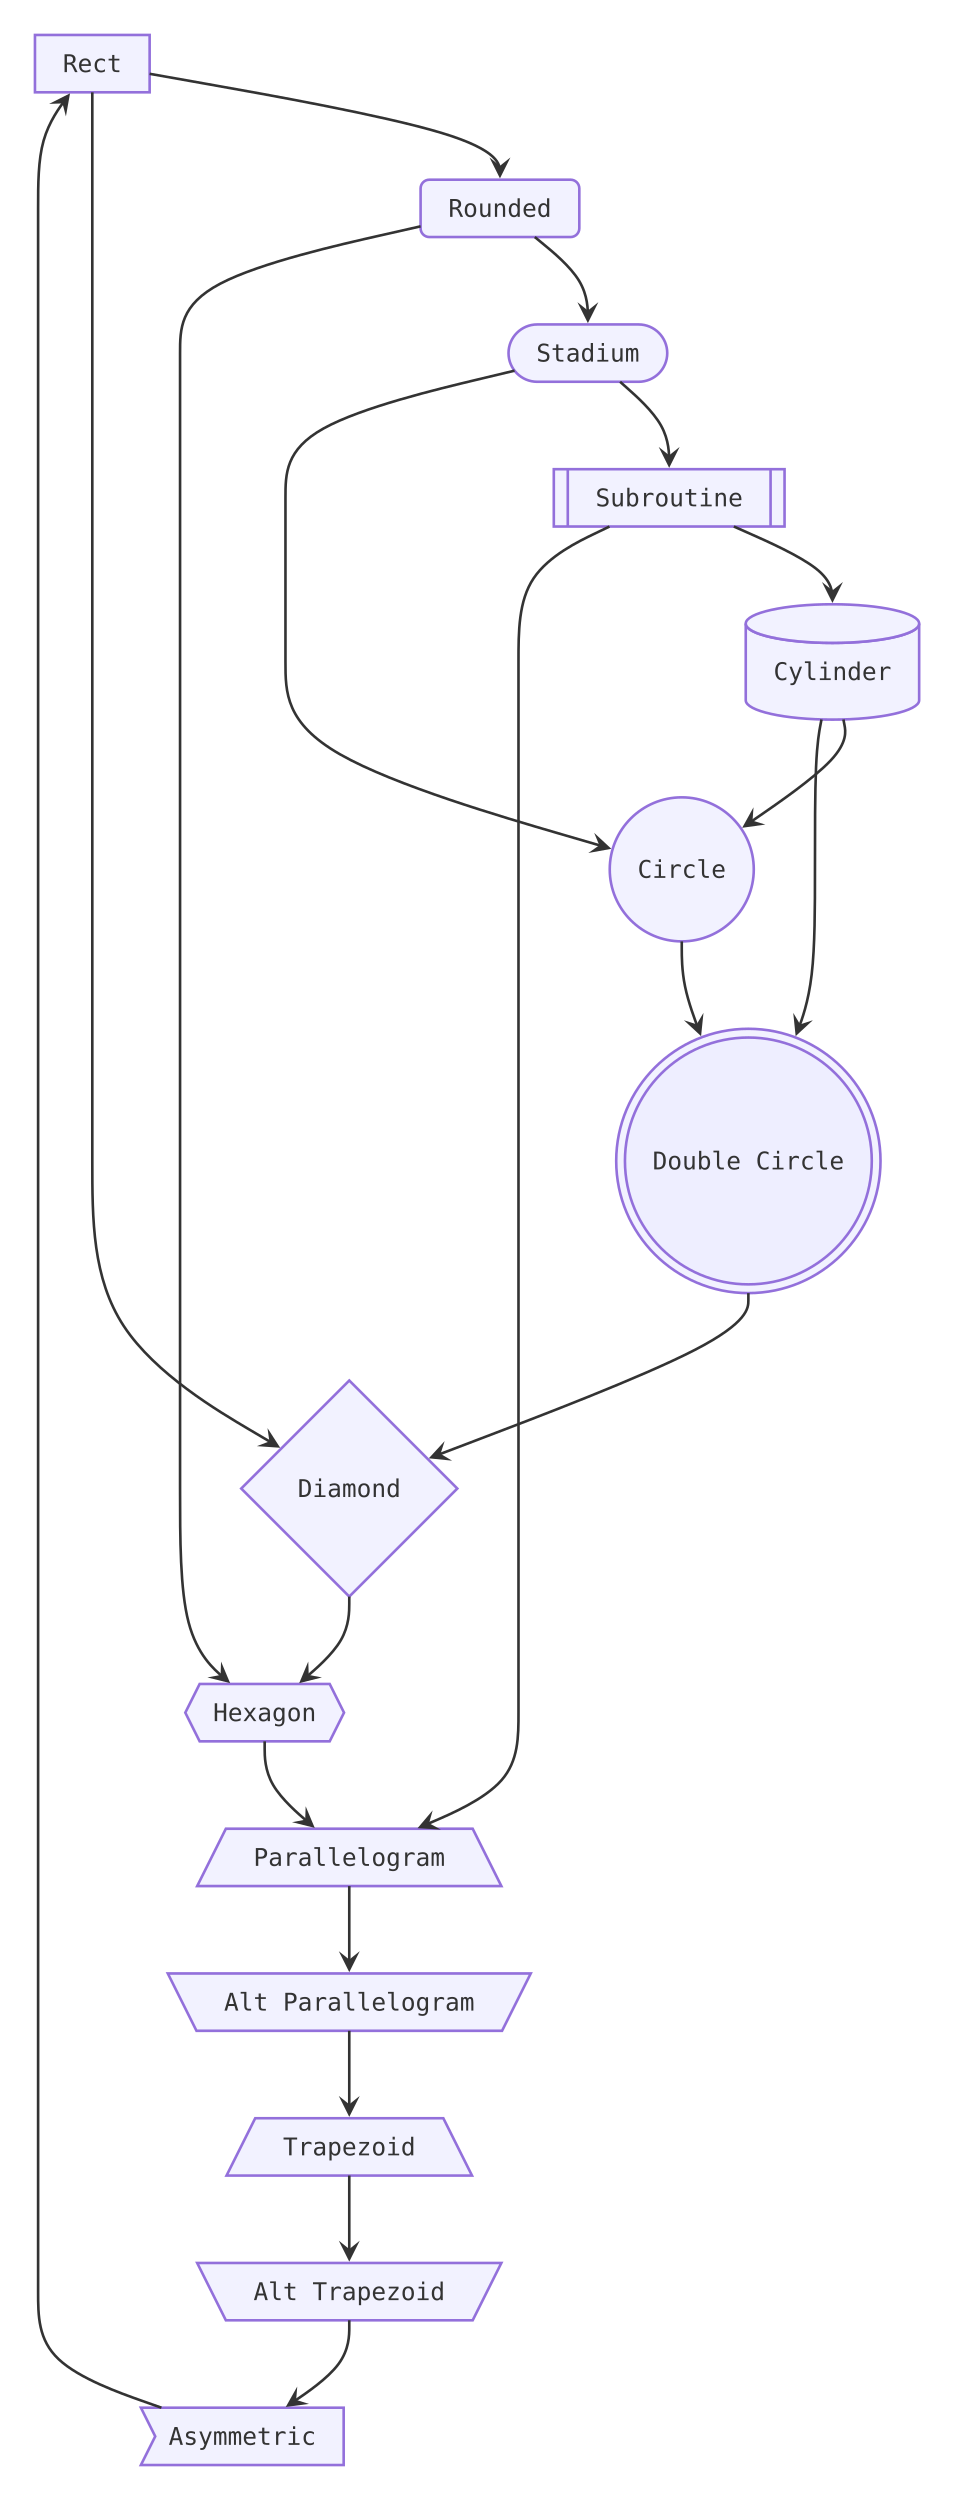
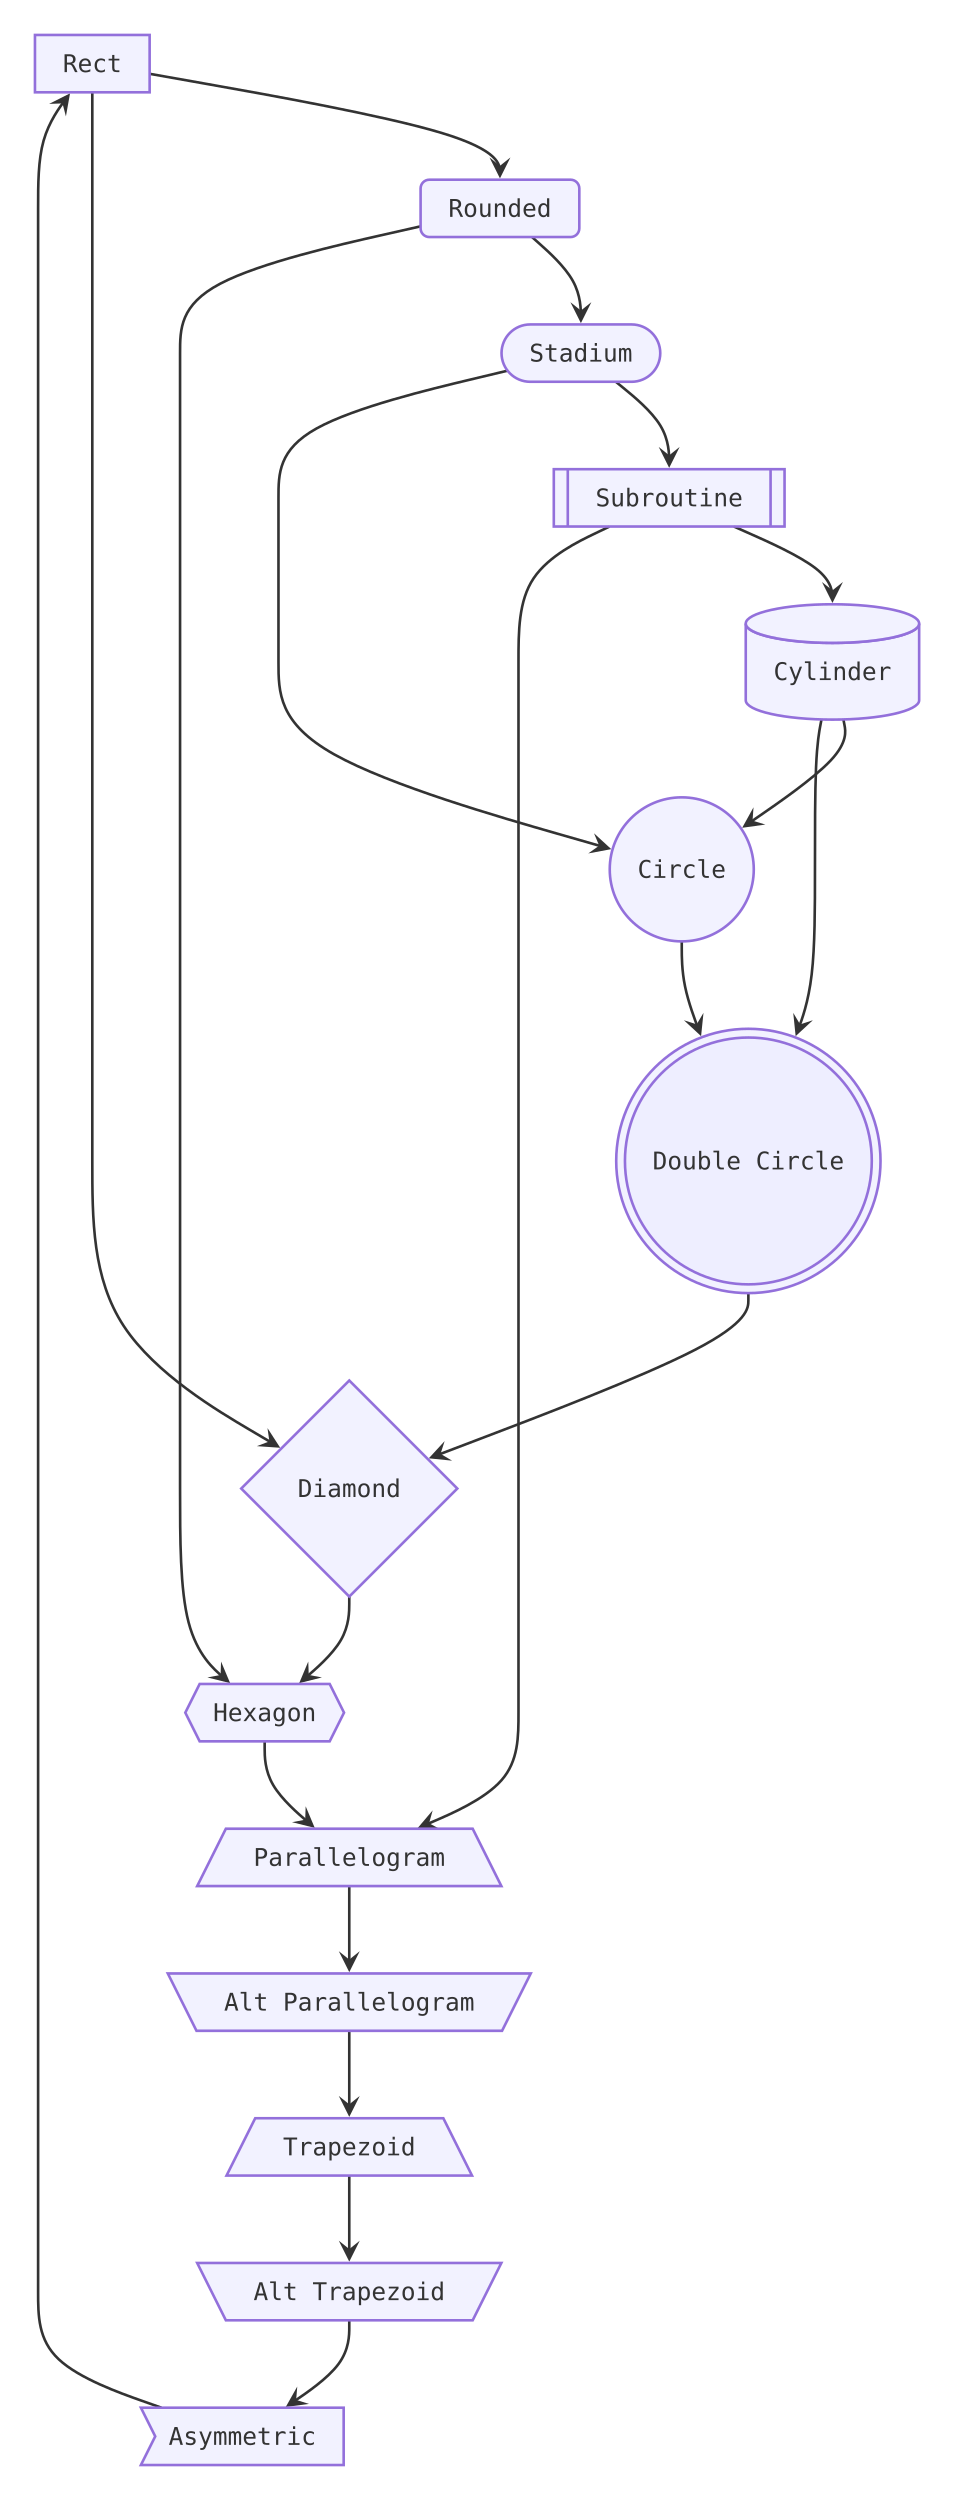
<svg xmlns="http://www.w3.org/2000/svg" viewBox="0 0 545.8 1430.12" width="545.8" height="1430.12">
  <defs>
    <marker id="arrow-point" viewBox="0 0 10 10" refX="8" refY="5" markerWidth="8" markerHeight="8" orient="auto-start-reverse">
      <path d="M10 5 L0 10 L4 5 L0 0 Z" fill="#333333" />
    </marker>
  </defs>
  <g transform="translate(20, 20)">
+     <path d="M65.6 22.22 L99 28.15 C132.4 34.08 199.2 45.94 232.6 56.04 C266 66.13 266 74.47 266 78.63 L266 79.65" fill="none" stroke="#333333" stroke-width="1.5" marker-end="url(#arrow-point)" />
+     <path d="M284.34 115.6 L289 119.77 C293.66 123.93 302.98 132.27 307.64 140.6 C312.3 148.93 312.3 157.27 312.3 161.43 L312.3 162.45" fill="none" stroke="#333333" stroke-width="1.5" marker-end="url(#arrow-point)" />
+     <path d="M332.3 198.4 L337.39 202.57 C342.47 206.73 352.63 215.07 357.72 223.4 C362.8 231.73 362.8 240.07 362.8 244.23 L362.8 245.25" fill="none" stroke="#333333" stroke-width="1.5" marker-end="url(#arrow-point)" />
+     <path d="M399.8 281.2 L409.2 285.37 C418.6 289.53 437.4 297.87 446.8 305.28 C456.2 312.69 456.2 319.18 456.2 322.42 L456.2 322.52" fill="none" stroke="#333333" stroke-width="1.5" marker-end="url(#arrow-point)" />
+     <path d="M462.47 391.57 L463.09 394.82 C463.71 398.08 464.96 404.6 455.2 415 C445.45 425.4 424.69 439.69 414.32 446.83 L406.54 452.18" fill="none" stroke="#333333" stroke-width="1.5" marker-end="url(#arrow-point)" />
+     <path d="M370 518.52 L370 522.69 C370 526.86 370 535.19 371.89 544.34 C373.77 553.49 377.55 563.46 379.44 568.44 L380.21 570.48" fill="none" stroke="#333333" stroke-width="1.5" marker-end="url(#arrow-point)" />
+     <path d="M408.1 719.72 L408.1 723.89 C408.1 728.06 408.1 736.39 377.51 752.19 C346.93 767.98 285.75 791.24 255.16 802.87 L227.52 813.38" fill="none" stroke="#333333" stroke-width="1.5" marker-end="url(#arrow-point)" />
+     <path d="M179.8 893.32 L179.8 897.49 C179.8 901.66 179.8 909.99 174.93 918.32 C170.06 926.66 160.32 934.99 155.44 939.16 L152.97 941.28" fill="none" stroke="#333333" stroke-width="1.5" marker-end="url(#arrow-point)" />
+     <path d="M131.4 976.12 L131.4 980.29 C131.4 984.46 131.4 992.79 136.27 1001.12 C141.14 1009.46 150.88 1017.79 155.76 1021.96 L158.23 1024.08" fill="none" stroke="#333333" stroke-width="1.5" marker-end="url(#arrow-point)" />
+     <path d="M179.8 1058.92 L179.8 1063.09 C179.8 1067.26 179.8 1075.59 179.8 1083.92 C179.8 1092.26 179.8 1100.59 179.8 1104.76 L179.8 1105.77" fill="none" stroke="#333333" stroke-width="1.5" marker-end="url(#arrow-point)" />
+     <path d="M179.8 1141.72 L179.8 1145.89 C179.8 1150.06 179.8 1158.39 179.8 1166.72 C179.8 1175.06 179.8 1183.39 179.8 1187.56 L179.8 1188.57" fill="none" stroke="#333333" stroke-width="1.5" marker-end="url(#arrow-point)" />
+     <path d="M179.8 1224.52 L179.8 1228.69 C179.8 1232.86 179.8 1241.19 179.8 1249.52 C179.8 1257.86 179.8 1266.19 179.8 1270.36 L179.8 1271.37" fill="none" stroke="#333333" stroke-width="1.5" marker-end="url(#arrow-point)" />
+     <path d="M179.8 1307.32 L179.8 1311.49 C179.8 1315.66 179.8 1323.99 173.64 1332.32 C167.48 1340.66 155.16 1348.99 149 1353.16 L145.45 1355.56" fill="none" stroke="#333333" stroke-width="1.5" marker-end="url(#arrow-point)" />
+     <path d="M32.8 32.8 L32.8 36.97 C32.8 41.13 32.8 49.47 32.8 60.53 C32.8 71.6 32.8 85.4 32.8 99.2 C32.8 113 32.8 126.8 32.8 140.6 C32.8 154.4 32.8 168.2 32.8 182 C32.8 195.8 32.8 209.6 32.8 223.4 C32.8 237.2 32.8 251 32.8 264.8 C32.8 278.6 32.8 292.4 32.8 308.04 C32.8 323.69 32.8 341.17 32.8 358.66 C32.8 376.15 32.8 393.64 32.8 413.41 C32.8 433.19 32.8 455.26 32.8 477.32 C32.8 499.39 32.8 521.46 32.8 549.26 C32.8 577.06 32.8 610.59 32.8 644.12 C32.8 677.66 32.8 711.19 50.82 738.6 C68.85 766.01 104.9 787.29 122.92 797.94 L138.23 806.98" fill="none" stroke="#333333" stroke-width="1.5" marker-end="url(#arrow-point)" />
+     <path d="M220.6 109.47 L197.67 114.66 C174.73 119.85 128.87 130.22 105.93 142.31 C83 154.4 83 168.2 83 182 C83 195.8 83 209.6 83 223.4 C83 237.2 83 251 83 264.8 C83 278.6 83 292.4 83 308.04 C83 323.69 83 341.17 83 358.66 C83 376.15 83 393.64 83 413.41 C83 433.19 83 455.26 83 477.32 C83 499.39 83 521.46 83 549.26 C83 577.06 83 610.59 83 644.12 C83 677.66 83 711.19 83 742.42 C83 773.66 83 802.59 83 831.52 C83 860.46 83 889.39 87.87 908.02 C92.74 926.66 102.48 934.99 107.36 939.16 L109.83 941.28" fill="none" stroke="#333333" stroke-width="1.5" marker-end="url(#arrow-point)" />
+     <path d="M270.33 192.04 L248.5 197.27 C226.66 202.5 182.98 212.95 161.14 225.07 C139.3 237.2 139.3 251 139.3 264.8 C139.3 278.6 139.3 292.4 139.3 308.04 C139.3 323.69 139.3 341.17 139.3 358.66 C139.3 376.15 139.3 393.64 171.15 411.52 C203 429.4 266.7 447.68 298.55 456.82 L327.37 465.09" fill="none" stroke="#333333" stroke-width="1.5" marker-end="url(#arrow-point)" />
+     <path d="M328.65 281.2 L319.98 285.37 C311.3 289.53 293.95 297.87 285.28 310.78 C276.6 323.69 276.6 341.17 276.6 358.66 C276.6 376.15 276.6 393.64 276.6 413.41 C276.6 433.19 276.6 455.26 276.6 477.32 C276.6 499.39 276.6 521.46 276.6 549.26 C276.6 577.06 276.6 610.59 276.6 644.12 C276.6 677.66 276.6 711.19 276.6 742.42 C276.6 773.66 276.6 802.59 276.6 831.52 C276.6 860.46 276.6 889.39 276.6 910.76 C276.6 932.12 276.6 945.92 276.6 959.72 C276.6 973.52 276.6 987.32 266.86 998.39 C257.12 1009.46 237.63 1017.79 227.89 1021.96 L221.04 1024.88" fill="none" stroke="#333333" stroke-width="1.5" marker-end="url(#arrow-point)" />
+     <path d="M449.93 391.57 L449.31 394.82 C448.69 398.08 447.44 404.6 446.82 418.9 C446.2 433.19 446.2 455.26 446.2 477.32 C446.2 499.39 446.2 521.46 444.31 537.47 C442.43 553.49 438.65 563.46 436.76 568.44 L435.99 570.48" fill="none" stroke="#333333" stroke-width="1.5" marker-end="url(#arrow-point)" />
+     <path d="M72.33 1357.32 L60.58 1353.16 C48.82 1348.99 25.31 1340.66 13.56 1329.59 C1.8 1318.52 1.8 1304.72 1.8 1290.92 C1.8 1277.12 1.8 1263.32 1.8 1249.52 C1.8 1235.72 1.8 1221.92 1.8 1208.12 C1.8 1194.32 1.8 1180.52 1.8 1166.72 C1.8 1152.92 1.8 1139.12 1.8 1125.32 C1.8 1111.52 1.8 1097.72 1.8 1083.92 C1.8 1070.12 1.8 1056.32 1.8 1042.52 C1.8 1028.72 1.8 1014.92 1.8 1001.12 C1.8 987.32 1.8 973.52 1.8 959.72 C1.8 945.92 1.8 932.12 1.8 910.76 C1.8 889.39 1.8 860.46 1.8 831.52 C1.8 802.59 1.8 773.66 1.8 742.42 C1.8 711.19 1.8 677.66 1.8 644.12 C1.8 610.59 1.8 577.06 1.8 549.26 C1.8 521.46 1.8 499.39 1.8 477.32 C1.8 455.26 1.8 433.19 1.8 413.41 C1.8 393.64 1.8 376.15 1.8 358.66 C1.8 341.17 1.8 323.69 1.8 308.04 C1.8 292.4 1.8 278.6 1.8 264.8 C1.8 251 1.8 237.2 1.8 223.4 C1.8 209.6 1.8 195.8 1.8 182 C1.8 168.2 1.8 154.4 1.8 140.6 C1.8 126.8 1.8 113 1.8 99.2 C1.8 85.4 1.8 71.6 4.92 60.53 C8.04 49.47 14.28 41.13 17.4 36.97 L18.63 35.32" fill="none" stroke="#333333" stroke-width="1.5" marker-end="url(#arrow-point)" />
    <rect x="0" y="0" width="65.6" height="32.8" fill="#ececffb2" stroke="#9370db" stroke-width="1.5" />
    <text x="32.8" y="16.4" text-anchor="middle" dominant-baseline="central" font-size="14px" font-family="'Intel One Mono', 'SF Mono', 'Cascadia Code', 'JetBrains Mono', 'Fira Code', 'Consolas', 'Menlo', monospace" fill="#333333">Rect</text>
    <rect x="220.6" y="82.8" width="90.8" height="32.8" rx="5" ry="5" fill="#ececffb2" stroke="#9370db" stroke-width="1.5" />
    <text x="266" y="99.2" text-anchor="middle" dominant-baseline="central" font-size="14px" font-family="'Intel One Mono', 'SF Mono', 'Cascadia Code', 'JetBrains Mono', 'Fira Code', 'Consolas', 'Menlo', monospace" fill="#333333">Rounded</text>
-     <rect x="270.9" y="165.6" width="90.8" height="32.8" rx="16.4" ry="16.4" fill="#ececffb2" stroke="#9370db" stroke-width="1.5" />
-     <text x="316.3" y="182" text-anchor="middle" dominant-baseline="central" font-size="14px" font-family="'Intel One Mono', 'SF Mono', 'Cascadia Code', 'JetBrains Mono', 'Fira Code', 'Consolas', 'Menlo', monospace" fill="#333333">Stadium</text>
+     <rect x="266.9" y="165.6" width="90.8" height="32.8" rx="16.4" ry="16.4" fill="#ececffb2" stroke="#9370db" stroke-width="1.5" />
+     <text x="312.3" y="182" text-anchor="middle" dominant-baseline="central" font-size="14px" font-family="'Intel One Mono', 'SF Mono', 'Cascadia Code', 'JetBrains Mono', 'Fira Code', 'Consolas', 'Menlo', monospace" fill="#333333">Stadium</text>
    <rect x="296.8" y="248.4" width="132" height="32.8" fill="#ececffb2" stroke="#9370db" stroke-width="1.5" />
    <path d="M304.8 248.4 L304.8 281.2" fill="none" stroke="#9370db" stroke-width="1.5" />
    <path d="M420.8 248.4 L420.8 281.2" fill="none" stroke="#9370db" stroke-width="1.5" />
    <text x="362.8" y="264.8" text-anchor="middle" dominant-baseline="central" font-size="14px" font-family="'Intel One Mono', 'SF Mono', 'Cascadia Code', 'JetBrains Mono', 'Fira Code', 'Consolas', 'Menlo', monospace" fill="#333333">Subroutine</text>
    <path d="M406.6 336.73 L406.6 380.59 A49.6 11.06 0 0 0 505.8 380.59 L505.8 336.73 A49.6 11.06 0 0 1 406.6 336.73" fill="#ececffb2" stroke="#9370db" stroke-width="1.5" />
    <path d="M406.6 336.73 A49.6 11.06 0 0 1 505.8 336.73 A49.6 11.06 0 0 1 406.6 336.73" fill="#ececffb2" stroke="#9370db" stroke-width="1.5" />
    <text x="456.2" y="364.19" text-anchor="middle" dominant-baseline="central" font-size="14px" font-family="'Intel One Mono', 'SF Mono', 'Cascadia Code', 'JetBrains Mono', 'Fira Code', 'Consolas', 'Menlo', monospace" fill="#333333">Cylinder</text>
    <circle cx="370" cy="477.32" r="41.2" fill="#ececffb2" stroke="#9370db" stroke-width="1.5" />
    <text x="370" y="477.32" text-anchor="middle" dominant-baseline="central" font-size="14px" font-family="'Intel One Mono', 'SF Mono', 'Cascadia Code', 'JetBrains Mono', 'Fira Code', 'Consolas', 'Menlo', monospace" fill="#333333">Circle</text>
    <circle cx="408.1" cy="644.12" r="75.6" fill="#ececffb2" stroke="#9370db" stroke-width="1.5" />
    <circle cx="408.1" cy="644.12" r="70.6" fill="#ececffb2" stroke="#9370db" stroke-width="1.5" />
    <text x="408.1" y="644.12" text-anchor="middle" dominant-baseline="central" font-size="14px" font-family="'Intel One Mono', 'SF Mono', 'Cascadia Code', 'JetBrains Mono', 'Fira Code', 'Consolas', 'Menlo', monospace" fill="#333333">Double Circle</text>
    <polygon points="179.8,769.72 241.6,831.52 179.8,893.32 118,831.52" fill="#ececffb2" stroke="#9370db" stroke-width="1.5" />
    <text x="179.8" y="831.52" text-anchor="middle" dominant-baseline="central" font-size="14px" font-family="'Intel One Mono', 'SF Mono', 'Cascadia Code', 'JetBrains Mono', 'Fira Code', 'Consolas', 'Menlo', monospace" fill="#333333">Diamond</text>
    <polygon points="94.2,943.32 168.6,943.32 176.8,959.72 168.6,976.12 94.2,976.12 86,959.72" fill="#ececffb2" stroke="#9370db" stroke-width="1.5" />
    <text x="131.4" y="959.72" text-anchor="middle" dominant-baseline="central" font-size="14px" font-family="'Intel One Mono', 'SF Mono', 'Cascadia Code', 'JetBrains Mono', 'Fira Code', 'Consolas', 'Menlo', monospace" fill="#333333">Hexagon</text>
    <polygon points="109.2,1026.12 250.4,1026.12 266.8,1058.92 92.8,1058.92" fill="#ececffb2" stroke="#9370db" stroke-width="1.5" />
    <text x="179.8" y="1042.52" text-anchor="middle" dominant-baseline="central" font-size="14px" font-family="'Intel One Mono', 'SF Mono', 'Cascadia Code', 'JetBrains Mono', 'Fira Code', 'Consolas', 'Menlo', monospace" fill="#333333">Parallelogram</text>
    <polygon points="76,1108.92 283.6,1108.92 267.2,1141.72 92.4,1141.72" fill="#ececffb2" stroke="#9370db" stroke-width="1.5" />
    <text x="179.8" y="1125.32" text-anchor="middle" dominant-baseline="central" font-size="14px" font-family="'Intel One Mono', 'SF Mono', 'Cascadia Code', 'JetBrains Mono', 'Fira Code', 'Consolas', 'Menlo', monospace" fill="#333333">Alt Parallelogram</text>
    <polygon points="126,1191.72 233.6,1191.72 250,1224.52 109.6,1224.52" fill="#ececffb2" stroke="#9370db" stroke-width="1.5" />
    <text x="179.8" y="1208.12" text-anchor="middle" dominant-baseline="central" font-size="14px" font-family="'Intel One Mono', 'SF Mono', 'Cascadia Code', 'JetBrains Mono', 'Fira Code', 'Consolas', 'Menlo', monospace" fill="#333333">Trapezoid</text>
    <polygon points="92.8,1274.52 266.8,1274.52 250.4,1307.32 109.2,1307.32" fill="#ececffb2" stroke="#9370db" stroke-width="1.5" />
    <text x="179.8" y="1290.92" text-anchor="middle" dominant-baseline="central" font-size="14px" font-family="'Intel One Mono', 'SF Mono', 'Cascadia Code', 'JetBrains Mono', 'Fira Code', 'Consolas', 'Menlo', monospace" fill="#333333">Alt Trapezoid</text>
    <polygon points="60.6,1357.32 176.6,1357.32 176.6,1390.12 60.6,1390.12 68.8,1373.72" fill="#ececffb2" stroke="#9370db" stroke-width="1.5" />
    <text x="118.6" y="1373.72" text-anchor="middle" dominant-baseline="central" font-size="14px" font-family="'Intel One Mono', 'SF Mono', 'Cascadia Code', 'JetBrains Mono', 'Fira Code', 'Consolas', 'Menlo', monospace" fill="#333333">Asymmetric</text>
-     <path d="M65.6 22.22 L99 28.15 C132.4 34.08 199.2 45.94 232.6 56.04 C266 66.13 266 74.47 266 78.63 L266 79.65" fill="none" stroke="#333333" stroke-width="1.5" marker-end="url(#arrow-point)" />
-     <path d="M285.93 115.6 L290.99 119.77 C296.05 123.93 306.18 132.27 311.24 140.6 C316.3 148.93 316.3 157.27 316.3 161.43 L316.3 162.45" fill="none" stroke="#333333" stroke-width="1.5" marker-end="url(#arrow-point)" />
-     <path d="M334.72 198.4 L339.4 202.57 C344.08 206.73 353.44 215.07 358.12 223.4 C362.8 231.73 362.8 240.07 362.8 244.23 L362.8 245.25" fill="none" stroke="#333333" stroke-width="1.5" marker-end="url(#arrow-point)" />
-     <path d="M399.8 281.2 L409.2 285.37 C418.6 289.53 437.4 297.87 446.8 305.28 C456.2 312.69 456.2 319.18 456.2 322.42 L456.2 322.52" fill="none" stroke="#333333" stroke-width="1.5" marker-end="url(#arrow-point)" />
-     <path d="M462.47 391.57 L463.09 394.82 C463.71 398.08 464.96 404.6 455.2 415 C445.45 425.4 424.69 439.69 414.32 446.83 L406.54 452.18" fill="none" stroke="#333333" stroke-width="1.5" marker-end="url(#arrow-point)" />
-     <path d="M370 518.52 L370 522.69 C370 526.86 370 535.19 371.89 544.34 C373.77 553.49 377.55 563.46 379.44 568.44 L380.21 570.48" fill="none" stroke="#333333" stroke-width="1.5" marker-end="url(#arrow-point)" />
-     <path d="M408.1 719.72 L408.1 723.89 C408.1 728.06 408.1 736.39 377.51 752.19 C346.93 767.98 285.75 791.24 255.16 802.87 L227.52 813.38" fill="none" stroke="#333333" stroke-width="1.5" marker-end="url(#arrow-point)" />
-     <path d="M179.8 893.32 L179.8 897.49 C179.8 901.66 179.8 909.99 174.93 918.32 C170.06 926.66 160.32 934.99 155.44 939.16 L152.97 941.28" fill="none" stroke="#333333" stroke-width="1.5" marker-end="url(#arrow-point)" />
-     <path d="M131.4 976.12 L131.4 980.29 C131.4 984.46 131.4 992.79 136.27 1001.12 C141.14 1009.46 150.88 1017.79 155.76 1021.96 L158.23 1024.08" fill="none" stroke="#333333" stroke-width="1.5" marker-end="url(#arrow-point)" />
-     <path d="M179.8 1058.92 L179.8 1063.09 C179.8 1067.26 179.8 1075.59 179.8 1083.92 C179.8 1092.26 179.8 1100.59 179.8 1104.76 L179.8 1105.77" fill="none" stroke="#333333" stroke-width="1.5" marker-end="url(#arrow-point)" />
-     <path d="M179.8 1141.72 L179.8 1145.89 C179.8 1150.06 179.8 1158.39 179.8 1166.72 C179.8 1175.06 179.8 1183.39 179.8 1187.56 L179.8 1188.57" fill="none" stroke="#333333" stroke-width="1.5" marker-end="url(#arrow-point)" />
-     <path d="M179.8 1224.52 L179.8 1228.69 C179.8 1232.86 179.8 1241.19 179.8 1249.52 C179.8 1257.86 179.8 1266.19 179.8 1270.36 L179.8 1271.37" fill="none" stroke="#333333" stroke-width="1.5" marker-end="url(#arrow-point)" />
-     <path d="M179.8 1307.32 L179.8 1311.49 C179.8 1315.66 179.8 1323.99 173.64 1332.32 C167.48 1340.66 155.16 1348.99 149 1353.16 L145.45 1355.56" fill="none" stroke="#333333" stroke-width="1.5" marker-end="url(#arrow-point)" />
-     <path d="M32.8 32.8 L32.8 36.97 C32.8 41.13 32.8 49.47 32.8 60.53 C32.8 71.6 32.8 85.4 32.8 99.2 C32.8 113 32.8 126.8 32.8 140.6 C32.8 154.4 32.8 168.2 32.8 182 C32.8 195.8 32.8 209.6 32.8 223.4 C32.8 237.2 32.8 251 32.8 264.8 C32.8 278.6 32.8 292.4 32.8 308.04 C32.8 323.69 32.8 341.17 32.8 358.66 C32.8 376.15 32.8 393.64 32.8 413.41 C32.8 433.19 32.8 455.26 32.8 477.32 C32.8 499.39 32.8 521.46 32.8 549.26 C32.8 577.06 32.8 610.59 32.8 644.12 C32.8 677.66 32.8 711.19 50.82 738.6 C68.85 766.01 104.9 787.29 122.92 797.94 L138.23 806.98" fill="none" stroke="#333333" stroke-width="1.5" marker-end="url(#arrow-point)" />
-     <path d="M220.6 109.47 L197.67 114.66 C174.73 119.85 128.87 130.22 105.93 142.31 C83 154.4 83 168.2 83 182 C83 195.8 83 209.6 83 223.4 C83 237.2 83 251 83 264.8 C83 278.6 83 292.4 83 308.04 C83 323.69 83 341.17 83 358.66 C83 376.15 83 393.64 83 413.41 C83 433.19 83 455.26 83 477.32 C83 499.39 83 521.46 83 549.26 C83 577.06 83 610.59 83 644.12 C83 677.66 83 711.19 83 742.42 C83 773.66 83 802.59 83 831.52 C83 860.46 83 889.39 87.87 908.02 C92.74 926.66 102.48 934.99 107.36 939.16 L109.83 941.28" fill="none" stroke="#333333" stroke-width="1.5" marker-end="url(#arrow-point)" />
-     <path d="M274.33 192.04 L252.5 197.27 C230.66 202.5 186.98 212.95 165.14 225.07 C143.3 237.2 143.3 251 143.3 264.8 C143.3 278.6 143.3 292.4 143.3 308.04 C143.3 323.69 143.3 341.17 143.3 358.66 C143.3 376.15 143.3 393.64 174.49 411.49 C205.68 429.34 268.07 447.56 299.26 456.67 L327.43 464.89" fill="none" stroke="#333333" stroke-width="1.5" marker-end="url(#arrow-point)" />
-     <path d="M328.65 281.2 L319.98 285.37 C311.3 289.53 293.95 297.87 285.28 310.78 C276.6 323.69 276.6 341.17 276.6 358.66 C276.6 376.15 276.6 393.64 276.6 413.41 C276.6 433.19 276.6 455.26 276.6 477.32 C276.6 499.39 276.6 521.46 276.6 549.26 C276.6 577.06 276.6 610.59 276.6 644.12 C276.6 677.66 276.6 711.19 276.6 742.42 C276.6 773.66 276.6 802.59 276.6 831.52 C276.6 860.46 276.6 889.39 276.6 910.76 C276.6 932.12 276.6 945.92 276.6 959.72 C276.6 973.52 276.6 987.32 266.86 998.39 C257.12 1009.46 237.63 1017.79 227.89 1021.96 L221.04 1024.88" fill="none" stroke="#333333" stroke-width="1.5" marker-end="url(#arrow-point)" />
-     <path d="M449.93 391.57 L449.31 394.82 C448.69 398.08 447.44 404.6 446.82 418.9 C446.2 433.19 446.2 455.26 446.2 477.32 C446.2 499.39 446.2 521.46 444.31 537.47 C442.43 553.49 438.65 563.46 436.76 568.44 L435.99 570.48" fill="none" stroke="#333333" stroke-width="1.5" marker-end="url(#arrow-point)" />
-     <path d="M72.33 1357.32 L60.58 1353.16 C48.82 1348.99 25.31 1340.66 13.56 1329.59 C1.8 1318.52 1.8 1304.72 1.8 1290.92 C1.8 1277.12 1.8 1263.32 1.8 1249.52 C1.8 1235.72 1.8 1221.92 1.8 1208.12 C1.8 1194.32 1.8 1180.52 1.8 1166.72 C1.8 1152.92 1.8 1139.12 1.8 1125.32 C1.8 1111.52 1.8 1097.72 1.8 1083.92 C1.8 1070.12 1.8 1056.32 1.8 1042.52 C1.8 1028.72 1.8 1014.92 1.8 1001.12 C1.8 987.32 1.8 973.52 1.8 959.72 C1.8 945.92 1.8 932.12 1.8 910.76 C1.8 889.39 1.8 860.46 1.8 831.52 C1.8 802.59 1.8 773.66 1.8 742.42 C1.8 711.19 1.8 677.66 1.8 644.12 C1.8 610.59 1.8 577.06 1.8 549.26 C1.8 521.46 1.8 499.39 1.8 477.32 C1.8 455.26 1.8 433.19 1.8 413.41 C1.8 393.64 1.8 376.15 1.8 358.66 C1.8 341.17 1.8 323.69 1.8 308.04 C1.8 292.4 1.8 278.6 1.8 264.8 C1.8 251 1.8 237.2 1.8 223.4 C1.8 209.6 1.8 195.8 1.8 182 C1.8 168.2 1.8 154.4 1.8 140.6 C1.8 126.8 1.8 113 1.8 99.2 C1.8 85.4 1.8 71.6 4.92 60.53 C8.04 49.47 14.28 41.13 17.4 36.97 L18.63 35.32" fill="none" stroke="#333333" stroke-width="1.5" marker-end="url(#arrow-point)" />
  </g>
</svg>
